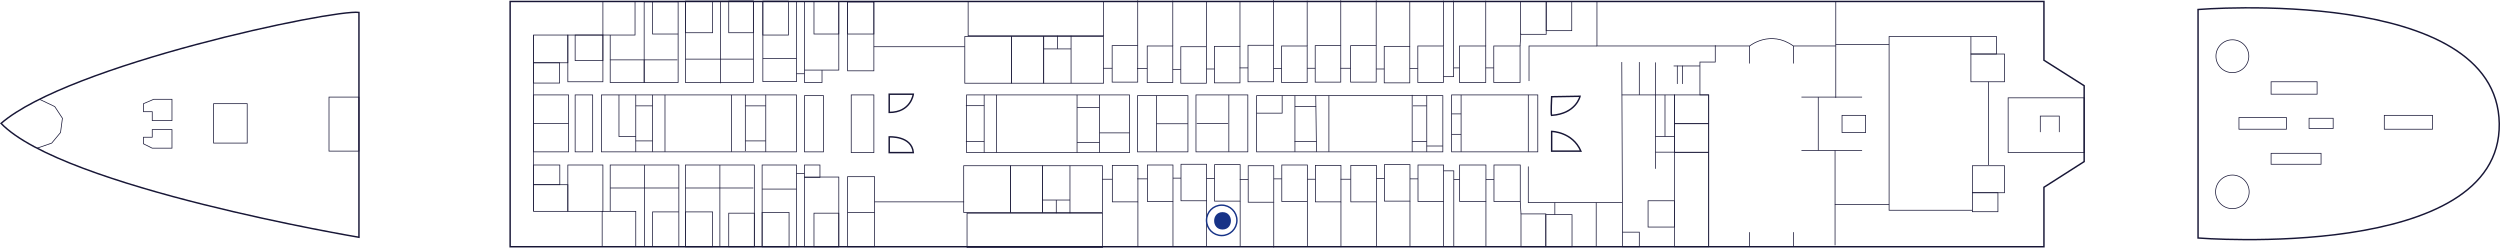
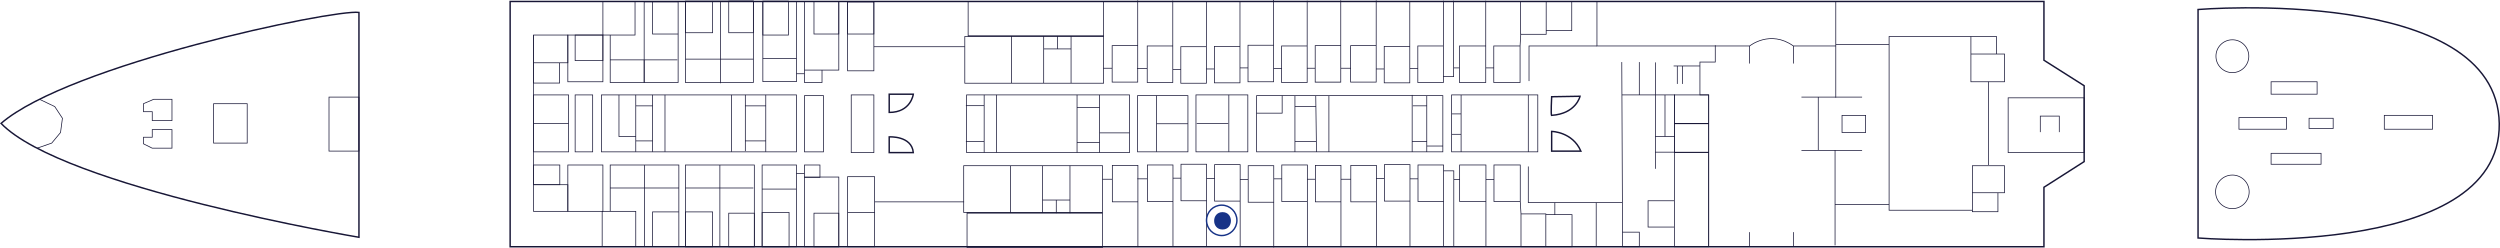
<svg xmlns="http://www.w3.org/2000/svg" viewBox="0 0 3421.93 339.26">
  <defs>
-     <style>.cls-1{stroke:#173387;}.cls-1,.cls-2,.cls-3{fill:none;stroke-miterlimit:10;}.cls-1,.cls-3{stroke-width:2px;}.cls-4{fill:#173387;}.cls-2,.cls-3{stroke:#171636;}</style>
+     <style>.cls-2,.cls-3{fill:none;stroke-miterlimit:10}.cls-3{stroke-width:2px}.cls-2,.cls-3{stroke:#171636}</style>
  </defs>
  <g id="_3eme_plan">
-     <path class="cls-3" d="M3008.63,12.99v312.78s415,33.12,412.28-156.59c-2.72-189.71-412.28-156.19-412.28-156.19Z" />
-     <rect class="cls-2" x="3263.56" y="157.89" width="65.98" height="18.99" />
-     <rect class="cls-2" x="3160.59" y="161.88" width="32.99" height="13.99" />
-     <rect class="cls-2" x="3108.61" y="111.92" width="62.98" height="16.99" />
-     <rect class="cls-2" x="3064.62" y="160.88" width="64.98" height="15.99" />
-     <rect class="cls-2" x="3108.61" y="209.85" width="68.39" height="14.99" />
+     <path class="cls-3" d="M3008.63 12.99v312.78s415 33.12 412.28-156.59c-2.72-189.71-412.28-156.19-412.28-156.19Z" />
+     <path class="cls-2" d="M3263.56 157.89h65.98v18.99h-65.98zM3160.59 161.88h32.99v13.99h-32.99zM3108.61 111.92h62.98v16.99h-62.98zM3064.62 160.88h64.98v15.99h-64.98zM3108.61 209.85H3177v14.99h-68.39z" />
    <circle class="cls-2" cx="3055.61" cy="262.6" r="22.99" />
    <circle class="cls-2" cx="3055.61" cy="76.94" r="22.48" />
-     <polygon class="cls-3" points="2797.69 2 2797.69 82.44 2852.74 117.35 2852.74 221.18 2797.69 256.32 2797.69 337.76 698.26 337.76 698.26 2 2797.69 2" />
-     <rect class="cls-2" x="2748.7" y="133.9" width="104.03" height="74.95" />
-     <rect class="cls-2" x="2697.72" y="73.95" width="45.99" height="37.97" />
-     <rect class="cls-2" x="2699.72" y="226.84" width="43.99" height="36.97" />
-     <rect class="cls-2" x="2699.72" y="263.81" width="34.99" height="25.98" />
-     <rect class="cls-2" x="2697.72" y="49.96" width="34.99" height="23.98" />
-     <polyline class="cls-2" points="2792.69 180.87 2792.69 158.89 2818.69 158.89 2818.69 180.87" />
-     <line class="cls-2" x1="2721.71" y1="111.92" x2="2721.71" y2="225.84" />
-     <polyline class="cls-2" points="2697.72 49.96 2585.75 49.96 2585.75 287.79 2699.72 287.79" />
-     <polyline class="cls-2" points="2511.77 335.76 2511.77 279.8 2585.75 279.8" />
-     <polyline class="cls-2" points="2512.77 2 2512.77 60.96 2585.75 60.96" />
-     <line class="cls-2" x1="2511.77" y1="279.8" x2="2511.77" y2="205.85" />
-     <line class="cls-2" x1="2465.78" y1="205.85" x2="2548.76" y2="205.85" />
-     <line class="cls-2" x1="2512.77" y1="60.96" x2="2512.77" y2="133.9" />
-     <line class="cls-2" x1="2548.76" y1="132.9" x2="2465.78" y2="132.9" />
-     <line class="cls-2" x1="2488.78" y1="132.9" x2="2488.78" y2="205.85" />
-     <rect class="cls-2" x="2521.33" y="157.89" width="32.29" height="23.49" />
-     <path class="cls-2" d="M2185.86,2v60.96h208.94s28.08-22.79,59.98,0h57.98" />
-     <polyline class="cls-2" points="2347.81 61.96 2347.81 84.94 2326.82 84.94 2326.82 129.91 2338.82 129.91 2338.82 337.76" />
-     <rect class="cls-2" x="2291.83" y="129.91" width="46.99" height="38.97" />
-     <rect class="cls-2" x="2291.83" y="169.38" width="46.99" height="38.97" />
-     <rect class="cls-2" x="2291.83" y="208.85" width="46.99" height="128.91" />
-     <rect class="cls-2" x="2255.84" y="274.8" width="35.99" height="35.99" />
-     <rect class="cls-2" x="2220.85" y="317.77" width="22.99" height="19.99" />
-     <rect class="cls-2" x="2265.84" y="129.91" width="26.3" height="78.37" />
-     <line class="cls-2" x1="2290.83" y1="90.29" x2="2326.82" y2="90.29" />
-     <line class="cls-2" x1="2302.77" y1="114.91" x2="2302.77" y2="89.94" />
-     <line class="cls-2" x1="2295.83" y1="114.92" x2="2295.83" y2="89.94" />
-     <polyline class="cls-2" points="2219.85 129.91 2265.84 129.91 2265.84 85.42" />
-     <line class="cls-2" x1="2243.84" y1="84.94" x2="2243.84" y2="129.91" />
-     <line class="cls-2" x1="2219.85" y1="84.94" x2="2220.85" y2="317.77" />
-     <line class="cls-2" x1="2278.99" y1="129.91" x2="2278.99" y2="186.87" />
-     <line class="cls-2" x1="2265.84" y1="208.28" x2="2265.84" y2="231.03" />
-     <line class="cls-2" x1="2394.8" y1="62.95" x2="2394.8" y2="86.94" />
-     <line class="cls-2" x1="2454.78" y1="62.95" x2="2454.78" y2="86.94" />
-     <line class="cls-2" x1="2394.8" y1="337.76" x2="2394.8" y2="317.77" />
-     <line class="cls-2" x1="2454.78" y1="337.76" x2="2454.78" y2="317.77" />
-     <polyline class="cls-2" points="2091.88 227.84 2091.88 277.3 2220.35 277.3" />
-     <line class="cls-2" x1="2184.84" y1="337.76" x2="2184.84" y2="277.3" />
-     <rect class="cls-2" x="2115.88" y="293.79" width="35.86" height="43.97" />
-     <rect class="cls-2" x="2081.89" y="292.79" width="33.99" height="44.97" />
-     <rect class="cls-2" x="2044.9" y="225.84" width="35.99" height="49.96" />
-     <rect class="cls-2" x="1997.91" y="225.84" width="35.99" height="49.96" />
-     <rect class="cls-2" x="1986.91" y="129.91" width="117.97" height="77.94" />
-     <polyline class="cls-2" points="2185.86 62.95 2092.88 62.95 2092.88 110.92" />
-     <line class="cls-2" x1="2080.89" y1="275.8" x2="2081.89" y2="292.79" />
-     <line class="cls-2" x1="2128.22" y1="277.3" x2="2128.22" y2="293.79" />
-     <line class="cls-2" x1="2033.9" y1="275.8" x2="2033.9" y2="337.76" />
-     <line class="cls-2" x1="2033.9" y1="245.82" x2="2044.9" y2="245.82" />
-     <polyline class="cls-2" points="1997.91 245.82 1989.91 245.82 1989.91 337.76" />
-     <polyline class="cls-2" points="1989.91 245.82 1989.91 233.83 1975.92 233.83" />
-     <line class="cls-2" x1="1999.91" y1="129.91" x2="1999.91" y2="207.85" />
-     <line class="cls-2" x1="1986.91" y1="183.87" x2="1999.91" y2="183.87" />
-     <line class="cls-2" x1="1986.91" y1="155.89" x2="1999.91" y2="155.89" />
-     <line class="cls-2" x1="2091.88" y1="129.91" x2="2091.88" y2="207.85" />
-     <line class="cls-2" x1="2265.64" y1="186.87" x2="2292.13" y2="186.87" />
-     <path class="cls-3" d="M2123.87,206.85v-26.98s28.46.4,39.99,26.98h-39.99Z" />
-     <path class="cls-3" d="M2123.87,157.89c-1.37.1,0-25.48,0-25.48l38.84-.65s-5.14,23.79-38.84,26.14Z" />
-     <rect class="cls-2" x="2081.39" y="2" width="34.99" height="44.97" />
-     <rect class="cls-2" x="2116.38" y="2" width="34.99" height="39.97" />
-     <rect class="cls-2" x="1940.92" y="225.84" width="34.99" height="49.96" />
-     <line class="cls-2" x1="1975.92" y1="337.76" x2="1975.92" y2="275.8" />
-     <line class="cls-2" x1="1940.92" y1="244.82" x2="1929.92" y2="244.82" />
-     <rect class="cls-2" x="1894.94" y="225.34" width="34.99" height="49.96" />
-     <line class="cls-2" x1="1929.93" y1="337.26" x2="1929.93" y2="275.3" />
-     <line class="cls-2" x1="1894.94" y1="244.33" x2="1883.94" y2="244.33" />
-     <rect class="cls-2" x="1848.95" y="226.34" width="34.99" height="49.96" />
-     <line class="cls-2" x1="1883.94" y1="338.26" x2="1883.94" y2="276.3" />
-     <line class="cls-2" x1="1848.95" y1="245.32" x2="1834.95" y2="245.32" />
-     <rect class="cls-2" x="1800.46" y="226.34" width="34.99" height="49.96" />
-     <line class="cls-2" x1="1835.45" y1="338.26" x2="1835.45" y2="276.3" />
-     <line class="cls-2" x1="1800.46" y1="245.32" x2="1789.46" y2="245.32" />
-     <rect class="cls-2" x="1754.48" y="225.84" width="34.99" height="49.96" />
-     <line class="cls-2" x1="1789.47" y1="337.76" x2="1789.47" y2="275.8" />
-     <line class="cls-2" x1="1754.48" y1="244.82" x2="1743.48" y2="244.82" />
-     <rect class="cls-2" x="1708.49" y="226.84" width="34.99" height="49.96" />
-     <line class="cls-2" x1="1743.48" y1="338.76" x2="1743.48" y2="276.8" />
-     <line class="cls-2" x1="1708.49" y1="245.82" x2="1696.99" y2="245.82" />
-     <rect class="cls-2" x="1662.5" y="225.34" width="34.99" height="49.96" />
-     <line class="cls-2" x1="1697.49" y1="337.26" x2="1697.49" y2="275.3" />
-     <line class="cls-2" x1="1662.5" y1="244.33" x2="1651.5" y2="244.33" />
-     <rect class="cls-2" x="1616.52" y="224.84" width="34.99" height="49.96" />
-     <line class="cls-2" x1="1651.51" y1="336.76" x2="1651.51" y2="274.8" />
-     <line class="cls-2" x1="1616.52" y1="243.83" x2="1605.52" y2="243.83" />
-     <rect class="cls-2" x="1570.53" y="225.84" width="34.99" height="49.96" />
-     <line class="cls-2" x1="1605.52" y1="337.76" x2="1605.52" y2="275.8" />
-     <line class="cls-2" x1="1570.53" y1="244.82" x2="1556.53" y2="244.82" />
-     <rect class="cls-2" x="1522.54" y="226.34" width="34.99" height="49.96" />
-     <line class="cls-2" x1="1557.53" y1="338.26" x2="1557.53" y2="276.3" />
-     <line class="cls-2" x1="1522.54" y1="245.32" x2="1508.54" y2="245.32" />
-     <rect class="cls-2" x="2044.64" y="62.95" width="35.99" height="49.96" />
-     <rect class="cls-2" x="1997.66" y="62.95" width="35.99" height="49.96" />
-     <line class="cls-2" x1="2080.63" y1="62.95" x2="2081.63" y2="45.97" />
-     <line class="cls-2" x1="2033.65" y1="62.95" x2="2033.65" y2="1" />
-     <line class="cls-2" x1="2033.65" y1="92.93" x2="2044.64" y2="92.93" />
-     <polyline class="cls-2" points="1997.66 92.94 1989.66 92.94 1989.66 1" />
-     <polyline class="cls-2" points="1989.66 92.94 1989.66 104.92 1975.66 104.92" />
-     <rect class="cls-2" x="1940.67" y="62.95" width="34.99" height="49.96" />
-     <line class="cls-2" x1="1975.66" y1="1" x2="1975.66" y2="62.95" />
-     <line class="cls-2" x1="1940.67" y1="93.93" x2="1929.67" y2="93.93" />
-     <rect class="cls-2" x="1894.69" y="63.45" width="34.99" height="49.96" />
-     <line class="cls-2" x1="1929.68" y1="1.5" x2="1929.68" y2="63.45" />
-     <line class="cls-2" x1="1894.69" y1="94.43" x2="1883.69" y2="94.43" />
-     <rect class="cls-2" x="1848.7" y="62.45" width="34.99" height="49.96" />
-     <line class="cls-2" x1="1883.69" y1=".5" x2="1883.69" y2="62.45" />
-     <line class="cls-2" x1="1848.7" y1="93.43" x2="1834.7" y2="93.43" />
-     <rect class="cls-2" x="1800.21" y="62.46" width="34.99" height="49.96" />
-     <line class="cls-2" x1="1835.2" y1=".5" x2="1835.2" y2="62.46" />
-     <line class="cls-2" x1="1800.21" y1="93.43" x2="1789.21" y2="93.43" />
-     <rect class="cls-2" x="1754.23" y="62.96" width="34.99" height="49.96" />
-     <line class="cls-2" x1="1789.22" y1="1" x2="1789.22" y2="62.96" />
-     <line class="cls-2" x1="1754.23" y1="93.93" x2="1743.23" y2="93.93" />
-     <rect class="cls-2" x="1708.24" y="61.96" width="34.99" height="49.96" />
-     <line class="cls-2" x1="1743.23" x2="1743.23" y2="61.96" />
-     <line class="cls-2" x1="1708.24" y1="92.93" x2="1696.74" y2="92.93" />
-     <rect class="cls-2" x="1662.25" y="63.45" width="34.99" height="49.96" />
-     <line class="cls-2" x1="1697.24" y1="1.5" x2="1697.24" y2="63.45" />
-     <line class="cls-2" x1="1662.25" y1="94.43" x2="1651.25" y2="94.43" />
-     <rect class="cls-2" x="1616.27" y="63.95" width="34.99" height="49.96" />
-     <line class="cls-2" x1="1651.26" y1="2" x2="1651.26" y2="63.95" />
-     <line class="cls-2" x1="1616.27" y1="94.93" x2="1605.26" y2="94.93" />
-     <rect class="cls-2" x="1570.28" y="62.95" width="34.99" height="49.96" />
-     <line class="cls-2" x1="1605.27" y1="1" x2="1605.27" y2="62.95" />
-     <line class="cls-2" x1="1570.28" y1="93.93" x2="1556.28" y2="93.93" />
-     <rect class="cls-2" x="1522.29" y="62.45" width="34.99" height="49.96" />
-     <line class="cls-2" x1="1557.28" y1=".5" x2="1557.28" y2="62.45" />
-     <line class="cls-2" x1="1522.29" y1="93.43" x2="1510.04" y2="93.43" />
-     <rect class="cls-2" x="1719.99" y="130.91" width="254.93" height="76.95" />
-     <rect class="cls-2" x="1637.01" y="129.91" width="70.98" height="77.94" />
-     <rect class="cls-2" x="1557.03" y="130.91" width="68.98" height="76.95" />
-     <rect class="cls-2" x="1323.09" y="129.91" width="222.94" height="78.94" />
-     <rect class="cls-2" x="1319.09" y="226.84" width="63.95" height="63.95" />
-     <rect class="cls-2" x="1427.07" y="226.84" width="81.98" height="63.95" />
-     <rect class="cls-2" x="1383.05" y="226.84" width="44.02" height="63.95" />
-     <rect class="cls-2" x="1323.66" y="291.79" width="185.38" height="46.97" />
-     <line class="cls-2" x1="1952.92" y1="130.91" x2="1952.92" y2="207.85" />
-     <line class="cls-2" x1="1932.93" y1="129.91" x2="1932.93" y2="207.85" />
-     <line class="cls-2" x1="1952.92" y1="144.9" x2="1933.93" y2="144.9" />
-     <line class="cls-2" x1="1952.92" y1="193.86" x2="1932.93" y2="193.86" />
-     <line class="cls-2" x1="1952.92" y1="199.85" x2="1974.92" y2="199.85" />
-     <line class="cls-2" x1="1818.96" y1="207.85" x2="1818.96" y2="130.91" />
-     <line class="cls-2" x1="1800.96" y1="130.91" x2="1801.96" y2="207.85" />
-     <line class="cls-2" x1="1772.47" y1="207.85" x2="1772.47" y2="130.91" />
-     <line class="cls-2" x1="1801.46" y1="145.9" x2="1772.47" y2="145.9" />
-     <line class="cls-2" x1="1801.96" y1="193.86" x2="1771.98" y2="193.86" />
-     <polyline class="cls-2" points="1719.99 154.89 1754.98 154.89 1754.98 130.91" />
-     <line class="cls-2" x1="1682" y1="129.91" x2="1682" y2="207.85" />
-     <line class="cls-2" x1="1638.01" y1="168.88" x2="1681" y2="168.88" />
-     <line class="cls-2" x1="1583.02" y1="130.91" x2="1583.02" y2="207.85" />
-     <line class="cls-2" x1="1626.01" y1="169.38" x2="1583.02" y2="169.38" />
-     <line class="cls-2" x1="1505.04" y1="129.91" x2="1505.04" y2="208.85" />
-     <line class="cls-2" x1="1546.03" y1="181.87" x2="1505.04" y2="181.87" />
-     <line class="cls-2" x1="1474.23" y1="129.91" x2="1474.23" y2="208.85" />
-     <line class="cls-2" x1="1505.04" y1="147.24" x2="1474.23" y2="147.24" />
-     <line class="cls-2" x1="1505.04" y1="194.86" x2="1474.23" y2="194.86" />
-     <line class="cls-2" x1="1364.08" y1="129.91" x2="1364.08" y2="208.85" />
-     <line class="cls-2" x1="1347.09" y1="129.91" x2="1347.09" y2="208.85" />
-     <line class="cls-2" x1="1322.09" y1="193.86" x2="1347.09" y2="193.86" />
-     <line class="cls-2" x1="1322.09" y1="144.64" x2="1347.09" y2="144.64" />
-     <line class="cls-2" x1="1464.54" y1="226.84" x2="1464.54" y2="291.79" />
-     <line class="cls-2" x1="1427.07" y1="273.8" x2="1464.54" y2="273.8" />
-     <line class="cls-2" x1="1445.8" y1="291.79" x2="1445.8" y2="273.8" />
-     <rect class="cls-2" x="1320.59" y="49.96" width="63.95" height="63.95" />
-     <rect class="cls-2" x="1428.57" y="49.96" width="81.98" height="63.95" />
-     <rect class="cls-2" x="1384.55" y="49.96" width="44.02" height="63.95" />
-     <rect class="cls-2" x="1325.16" y="2" width="185.38" height="46.97" />
-     <line class="cls-2" x1="1466.04" y1="113.92" x2="1466.04" y2="48.96" />
-     <line class="cls-2" x1="1428.57" y1="66.95" x2="1466.04" y2="66.95" />
-     <line class="cls-2" x1="1447.3" y1="48.96" x2="1447.3" y2="66.95" />
-     <rect class="cls-2" x="1101.15" y="130.91" width="25.99" height="76.95" />
-     <rect class="cls-2" x="1160.14" y="241.83" width="36.99" height="95.93" />
-     <line class="cls-2" x1="1319.59" y1="276.3" x2="1197.13" y2="276.3" />
-     <line class="cls-2" x1="1160.14" y1="290.79" x2="1197.13" y2="290.79" />
-     <rect class="cls-2" x="1165.14" y="129.91" width="30.99" height="78.94" />
-     <rect class="cls-2" x="1101.15" y="242.33" width="46.99" height="95.43" />
-     <rect class="cls-2" x="1101.15" y="225.84" width="21.18" height="16.9" />
-     <rect class="cls-2" x="1043.17" y="225.84" width="46.99" height="111.92" />
-     <line class="cls-2" x1="1101.15" y1="237.54" x2="1090.16" y2="237.54" />
-     <line class="cls-2" x1="1043.17" y1="258.81" x2="1090.16" y2="258.81" />
-     <rect class="cls-2" x="938.2" y="225.84" width="94.29" height="111.92" />
-     <rect class="cls-2" x="1160.14" y="2.5" width="35.99" height="94.43" />
-     <rect class="cls-2" x="823.23" y="129.91" width="266.93" height="77.94" />
-     <rect class="cls-2" x="1044.17" y="2.25" width="46.04" height="109.42" />
-     <rect class="cls-2" x="938.2" y="1.5" width="92.97" height="111.42" />
-     <line class="cls-2" x1="1196.13" y1="63.95" x2="1320.59" y2="63.95" />
-     <path class="cls-3" d="M1217.12,153.89v-24.98h32.99s-3.14,24.98-32.99,24.98Z" />
-     <path class="cls-3" d="M1217.12,208.85v-21.48s30.86-1.91,32.99,21.48h-32.99Z" />
-     <rect class="cls-2" x="1101.15" y="2" width="46.99" height="93.93" />
-     <polyline class="cls-2" points="1101.15 95.93 1101.15 112.92 1125.15 112.92 1125.15 95.93" />
-     <line class="cls-2" x1="1090.21" y1="100.93" x2="1101.15" y2="100.93" />
-     <line class="cls-2" x1="1044.17" y1="79.94" x2="1090.21" y2="79.94" />
-     <line class="cls-2" x1="986.19" y1="1.5" x2="986.19" y2="113.92" />
-     <line class="cls-2" x1="938.2" y1="80.94" x2="1031.17" y2="80.94" />
-     <line class="cls-2" x1="1048.17" y1="129.91" x2="1048.17" y2="207.85" />
-     <line class="cls-2" x1="1020.18" y1="129.91" x2="1020.18" y2="206.85" />
-     <line class="cls-2" x1="1048.17" y1="144.9" x2="1020.18" y2="144.9" />
-     <line class="cls-2" x1="1048.17" y1="192.86" x2="1020.18" y2="192.86" />
-     <line class="cls-2" x1="1001.18" y1="129.91" x2="1001.18" y2="207.85" />
-     <line class="cls-2" x1="910.21" y1="129.91" x2="910.21" y2="207.85" />
-     <line class="cls-2" x1="893.21" y1="129.91" x2="893.21" y2="207.85" />
-     <line class="cls-2" x1="870.22" y1="129.91" x2="870.22" y2="207.85" />
-     <line class="cls-2" x1="893.21" y1="144.9" x2="870.22" y2="144.9" />
-     <line class="cls-2" x1="893.21" y1="192.86" x2="870.22" y2="192.86" />
-     <polyline class="cls-2" points="847.22 129.91 847.22 186.87 870.56 186.87" />
-     <line class="cls-2" x1="985.35" y1="225.84" x2="985.35" y2="337.76" />
-     <line class="cls-2" x1="938.2" y1="257.32" x2="1031.17" y2="257.32" />
-     <polyline class="cls-2" points="824.23 337.76 824.23 289.29 835.23 289.29 835.23 225.84 929.2 225.84 929.2 337.76" />
-     <line class="cls-2" x1="882.21" y1="337.76" x2="882.21" y2="225.84" />
-     <line class="cls-2" x1="835.23" y1="257.32" x2="929.2" y2="257.32" />
-     <polyline class="cls-2" points="835.23 289.29 870.22 289.29 870.22 337.76" />
-     <polyline class="cls-2" points="893.21 337.76 893.21 290.04 929.2 290.04" />
-     <rect class="cls-2" x="938.2" y="290.04" width="37.19" height="47.72" />
-     <rect class="cls-2" x="997.47" y="291.79" width="35.03" height="45.97" />
-     <rect class="cls-2" x="1043.17" y="290.79" width="36.88" height="46.97" />
-     <rect class="cls-2" x="1114.15" y="291.79" width="33.99" height="45.97" />
-     <rect class="cls-2" x="1160.14" y="2.5" width="35.99" height="44.07" />
-     <rect class="cls-2" x="1114.15" y="1.99" width="33.99" height="44.57" />
-     <rect class="cls-2" x="1044.17" y="1.5" width="34.99" height="46.47" />
-     <rect class="cls-2" x="997.47" y="1.5" width="33.71" height="43.3" />
-     <rect class="cls-2" x="938.2" y="1.99" width="37.19" height="42.81" />
-     <rect class="cls-2" x="881.71" y="2.5" width="46.49" height="110.42" />
-     <rect class="cls-2" x="825.23" y="1.99" width="43.99" height="45.97" />
-     <rect class="cls-2" x="835.23" y="81.94" width="46.49" height="30.98" />
-     <line class="cls-2" x1="927.2" y1="81.94" x2="881.71" y2="81.94" />
-     <polyline class="cls-2" points="893.21 1.99 893.21 46.57 928.2 46.57" />
-     <line class="cls-2" x1="835.23" y1="81.94" x2="835.23" y2="47.97" />
-     <rect class="cls-2" x="777.24" y="47.97" width="47.99" height="63.95" />
-     <rect class="cls-2" x="730.26" y="47.96" width="46.99" height="37.97" />
-     <rect class="cls-2" x="787.24" y="47.96" width="37.99" height="34.98" />
-     <rect class="cls-2" x="730.26" y="85.94" width="35.68" height="27.75" />
-     <rect class="cls-2" x="787.24" y="129.91" width="23.99" height="77.94" />
-     <rect class="cls-2" x="730.26" y="129.91" width="47.99" height="77.94" />
-     <rect class="cls-2" x="777.24" y="225.84" width="47.99" height="63.45" />
-     <rect class="cls-2" x="730.26" y="225.84" width="35.99" height="26.98" />
-     <rect class="cls-2" x="730.26" y="252.82" width="46.99" height="36.47" />
-     <line class="cls-2" x1="730.26" y1="47.96" x2="730.26" y2="288.79" />
-     <line class="cls-2" x1="730.26" y1="168.88" x2="778.24" y2="168.88" />
-     <path class="cls-3" d="M491.32,16.99v307.78S86.61,256.94,1.45,168.89C94.5,88.43,455.9,12.53,491.32,16.99Z" />
-     <polyline class="cls-2" points="54.03 135.9 74.95 145.88 85.46 161.88 82.85 181.38 70.81 195.86 50.72 202.85" />
-     <polygon class="cls-2" points="196.41 141.9 196.41 152.9 208.4 152.9 208.4 165 235.39 165 235.39 135.9 210.4 135.9 196.41 141.9" />
-     <polygon class="cls-2" points="196.41 196.85 196.4 187.86 208.4 187.87 208.4 177.36 235.39 177.36 235.39 202.85 208.4 202.85 196.41 196.85" />
-     <rect class="cls-2" x="292.37" y="141.9" width="45.99" height="53.96" />
-     <rect class="cls-2" x="450.33" y="132.9" width="40.99" height="73.95" />
+     <path class="cls-3" d="M2797.69 2v80.44l55.05 34.91v103.83l-55.05 35.14v81.44H698.26V2h2099.43z" />
+     <path class="cls-2" d="M2748.7 133.9h104.03v74.95H2748.7zM2697.72 73.95h45.99v37.97h-45.99zM2699.72 226.84h43.99v36.97h-43.99zM2699.72 263.81h34.99v25.98h-34.99zM2697.72 49.96h34.99v23.98h-34.99z" />
+     <path class="cls-2" d="M2792.69 180.87v-21.98h26v21.98M2721.71 111.92v113.92M2697.72 49.96h-111.97v237.83h113.97M2511.77 335.76V279.8h73.98M2512.77 2v58.96h72.98M2511.77 279.8v-73.95M2465.78 205.85h82.98M2512.77 60.96v72.94M2548.76 132.9h-82.98M2488.78 132.9v72.95M2521.33 157.89h32.29v23.49h-32.29zM2185.86 2v60.96h208.94s28.08-22.79 59.98 0h57.98" />
+     <path class="cls-2" d="M2347.81 61.96v22.98h-20.99v44.97h12v207.85" />
+     <path class="cls-2" d="M2291.83 129.91h46.99v38.97h-46.99zM2291.83 169.38h46.99v38.97h-46.99zM2291.83 208.85h46.99v128.91h-46.99zM2255.84 274.8h35.99v35.99h-35.99zM2220.85 317.77h22.99v19.99h-22.99z" />
+     <path class="cls-2" d="M2265.84 129.91h26.3v78.37h-26.3zM2290.83 90.29h35.99M2302.77 114.91V89.94M2295.83 114.92V89.94M2219.85 129.91h45.99V85.42M2243.84 84.94v44.97M2219.85 84.94l1 232.83M2278.99 129.91v56.96M2265.84 208.28v22.75M2394.8 62.95v23.99M2454.78 62.95v23.99M2394.8 337.76v-19.99M2454.78 337.76v-19.99M2091.88 227.84v49.46h128.47M2184.84 337.76V277.3M2115.88 293.79h35.86v43.97h-35.86zM2081.89 292.79h33.99v44.97h-33.99zM2044.9 225.84h35.99v49.96h-35.99zM1997.91 225.84h35.99v49.96h-35.99zM1986.91 129.91h117.97v77.94h-117.97zM2185.86 62.95h-92.98v47.97M2080.89 275.8l1 16.99M2128.22 277.3v16.49M2033.9 275.8v61.96M2033.9 245.82h11M1997.91 245.82h-8v91.94M1989.91 245.82v-11.99h-13.99M1999.91 129.91v77.94M1986.91 183.87h13M1986.91 155.89h13M2091.88 129.91v77.94M2265.64 186.87h26.49" />
+     <path class="cls-3" d="M2123.87 206.85v-26.98s28.46.4 39.99 26.98h-39.99ZM2123.87 157.89c-1.37.1 0-25.48 0-25.48l38.84-.65s-5.14 23.79-38.84 26.14Z" />
+     <path class="cls-2" d="M2081.39 2h34.99v44.97h-34.99zM2116.38 2h34.99v39.97h-34.99zM1940.92 225.84h34.99v49.96h-34.99zM1975.92 337.76V275.8M1940.92 244.82h-11M1894.94 225.34h34.99v49.96h-34.99zM1929.93 337.26V275.3M1894.94 244.33h-11M1848.95 226.34h34.99v49.96h-34.99zM1883.94 338.26V276.3M1848.95 245.32h-14M1800.46 226.34h34.99v49.96h-34.99zM1835.45 338.26V276.3M1800.46 245.32h-11M1754.48 225.84h34.99v49.96h-34.99zM1789.47 337.76V275.8M1754.48 244.82h-11M1708.49 226.84h34.99v49.96h-34.99zM1743.48 338.76V276.8M1708.49 245.82h-11.5M1662.5 225.34h34.99v49.96h-34.99zM1697.49 337.26V275.3M1662.5 244.33h-11M1616.52 224.84h34.99v49.96h-34.99zM1651.51 336.76V274.8M1616.52 243.83h-11M1570.53 225.84h34.99v49.96h-34.99zM1605.52 337.76V275.8M1570.53 244.82h-14M1522.54 226.34h34.99v49.96h-34.99zM1557.53 338.26V276.3M1522.54 245.32h-14M2044.64 62.95h35.99v49.96h-35.99zM1997.66 62.95h35.99v49.96h-35.99zM2080.63 62.95l1-16.98M2033.65 62.95V1M2033.65 92.93h10.99M1997.66 92.94h-8V1M1989.66 92.94v11.98h-14M1940.67 62.95h34.99v49.96h-34.99zM1975.66 1v61.95M1940.67 93.93h-11M1894.69 63.45h34.99v49.96h-34.99zM1929.68 1.5v61.95M1894.69 94.43h-11M1848.7 62.45h34.99v49.96h-34.99zM1883.69.5v61.95M1848.7 93.43h-14M1800.21 62.46h34.99v49.96h-34.99zM1835.2.5v61.96M1800.21 93.43h-11M1754.23 62.96h34.99v49.96h-34.99zM1789.22 1v61.96M1754.23 93.93h-11M1708.24 61.96h34.99v49.96h-34.99zM1743.23 0v61.96M1708.24 92.93h-11.5M1662.25 63.45h34.99v49.96h-34.99zM1697.24 1.5v61.95M1662.25 94.43h-11M1616.27 63.95h34.99v49.96h-34.99zM1651.26 2v61.95M1616.27 94.93h-11.01M1570.28 62.95h34.99v49.96h-34.99zM1605.27 1v61.95M1570.28 93.93h-14M1522.29 62.45h34.99v49.96h-34.99zM1557.28.5v61.95M1522.29 93.43h-12.25M1719.99 130.91h254.93v76.95h-254.93zM1637.01 129.91h70.98v77.94h-70.98zM1557.03 130.91h68.98v76.95h-68.98zM1323.09 129.91h222.94v78.94h-222.94zM1319.09 226.84h63.95v63.95h-63.95zM1427.07 226.84h81.98v63.95h-81.98zM1383.05 226.84h44.02v63.95h-44.02zM1323.66 291.79h185.38v46.97h-185.38zM1952.92 130.91v76.94M1932.93 129.91v77.94M1952.92 144.9h-18.99M1952.92 193.86h-19.99M1952.92 199.85h22M1818.96 207.85v-76.94M1800.96 130.91l1 76.94M1772.47 207.85v-76.94M1801.46 145.9h-28.99M1801.96 193.86h-29.98" />
+     <path class="cls-2" d="M1719.99 154.89h34.99v-23.98M1682 129.91v77.94M1638.01 168.88H1681M1583.02 130.91v76.94M1626.01 169.38h-42.99M1505.04 129.91v78.94M1546.03 181.87h-40.99M1474.23 129.91v78.94M1505.04 147.24h-30.81M1505.04 194.86h-30.81M1364.08 129.91v78.94M1347.09 129.91v78.94M1322.09 193.86h25M1322.09 144.64h25M1464.54 226.84v64.95M1427.07 273.8h37.47M1445.8 291.79V273.8M1320.59 49.96h63.95v63.95h-63.95zM1428.57 49.96h81.98v63.95h-81.98zM1384.55 49.96h44.02v63.95h-44.02zM1325.16 2h185.38v46.97h-185.38zM1466.04 113.92V48.96M1428.57 66.95h37.47M1447.3 48.96v17.99M1101.15 130.91h25.99v76.95h-25.99zM1160.14 241.83h36.99v95.93h-36.99zM1319.59 276.3h-122.46M1160.14 290.79h36.99M1165.14 129.91h30.99v78.94h-30.99zM1101.15 242.33h46.99v95.43h-46.99z" />
+     <path class="cls-2" d="M1101.15 225.84h21.18v16.9h-21.18zM1043.17 225.84h46.99v111.92h-46.99zM1101.15 237.54h-10.99M1043.17 258.81h46.99M938.2 225.84h94.29v111.92H938.2zM1160.14 2.5h35.99v94.43h-35.99zM823.23 129.91h266.93v77.94H823.23zM1044.17 2.25h46.04v109.42h-46.04zM938.2 1.5h92.97v111.42H938.2zM1196.13 63.95h124.46" />
+     <path class="cls-3" d="M1217.12 153.89v-24.98h32.99s-3.14 24.98-32.99 24.98ZM1217.12 208.85v-21.48s30.86-1.91 32.99 21.48h-32.99Z" />
+     <path class="cls-2" d="M1101.15 2h46.99v93.93h-46.99zM1101.15 95.93v16.99h24V95.93M1090.21 100.93h10.94M1044.17 79.94h46.04M986.19 1.5v112.42M938.2 80.94h92.97M1048.17 129.91v77.94M1020.18 129.91v76.94M1048.17 144.9h-27.99M1048.17 192.86h-27.99M1001.18 129.91v77.94M910.21 129.91v77.94M893.21 129.91v77.94M870.22 129.91v77.94M893.21 144.9h-22.99M893.21 192.86h-22.99M847.22 129.91v56.96h23.34M985.35 225.84v111.92M938.2 257.32h92.97M824.23 337.76v-48.47h11v-63.45h93.97v111.92M882.21 337.76V225.84M835.23 257.32h93.97" />
+     <path class="cls-2" d="M835.23 289.29h34.99v48.47M893.21 337.76v-47.72h35.99M938.2 290.04h37.19v47.72H938.2zM997.47 291.79h35.03v45.97h-35.03zM1043.17 290.79h36.88v46.97h-36.88zM1114.15 291.79h33.99v45.97h-33.99zM1160.14 2.5h35.99v44.07h-35.99zM1114.15 1.99h33.99v44.57h-33.99zM1044.17 1.5h34.99v46.47h-34.99zM997.47 1.5h33.71v43.3h-33.71zM938.2 1.99h37.19V44.8H938.2zM881.71 2.5h46.49v110.42h-46.49zM825.23 1.99h43.99v45.97h-43.99z" />
+     <path class="cls-2" d="M835.23 81.94h46.49v30.98h-46.49zM927.2 81.94h-45.49M893.21 1.99v44.58h34.99M835.23 81.94V47.97M777.24 47.97h47.99v63.95h-47.99z" />
+     <path class="cls-2" d="M730.26 47.96h46.99v37.97h-46.99zM787.24 47.96h37.99v34.98h-37.99zM730.26 85.94h35.68v27.75h-35.68zM787.24 129.91h23.99v77.94h-23.99zM730.26 129.91h47.99v77.94h-47.99zM777.24 225.84h47.99v63.45h-47.99zM730.26 225.84h35.99v26.98h-35.99z" />
+     <path class="cls-2" d="M730.26 252.82h46.99v36.47h-46.99zM730.26 47.96v240.83M730.26 168.88h47.98" />
+     <path class="cls-3" d="M491.32 16.99v307.78S86.61 256.94 1.45 168.89C94.5 88.43 455.9 12.53 491.32 16.99Z" />
+     <path class="cls-2" d="m54.03 135.9 20.92 9.98 10.51 16-2.61 19.5-12.04 14.48-20.09 6.99M196.41 141.9v11h11.99V165h26.99v-29.1H210.4l-13.99 6zM196.41 196.85l-.01-8.99 12 .01v-10.51h26.99v25.49H208.4l-11.99-6zM292.37 141.9h45.99v53.96h-45.99zM450.33 132.9h40.99v73.95h-40.99z" />
  </g>
  <g id="points">
-     <path class="cls-4" d="M1673.38,314.16c15.32,0,15.35-23.81,0-23.81s-15.35,23.81,0,23.81h0Z" />
-     <circle class="cls-1" cx="1672.25" cy="301.6" r="20.8" />
+     <path d="M1673.38 314.16c15.32 0 15.35-23.81 0-23.81s-15.35 23.81 0 23.81Z" style="fill:#173387" />
+     <circle cx="1672.25" cy="301.6" r="20.8" style="stroke-width:2px;fill:none;stroke-miterlimit:10;stroke:#173387" />
  </g>
</svg>
